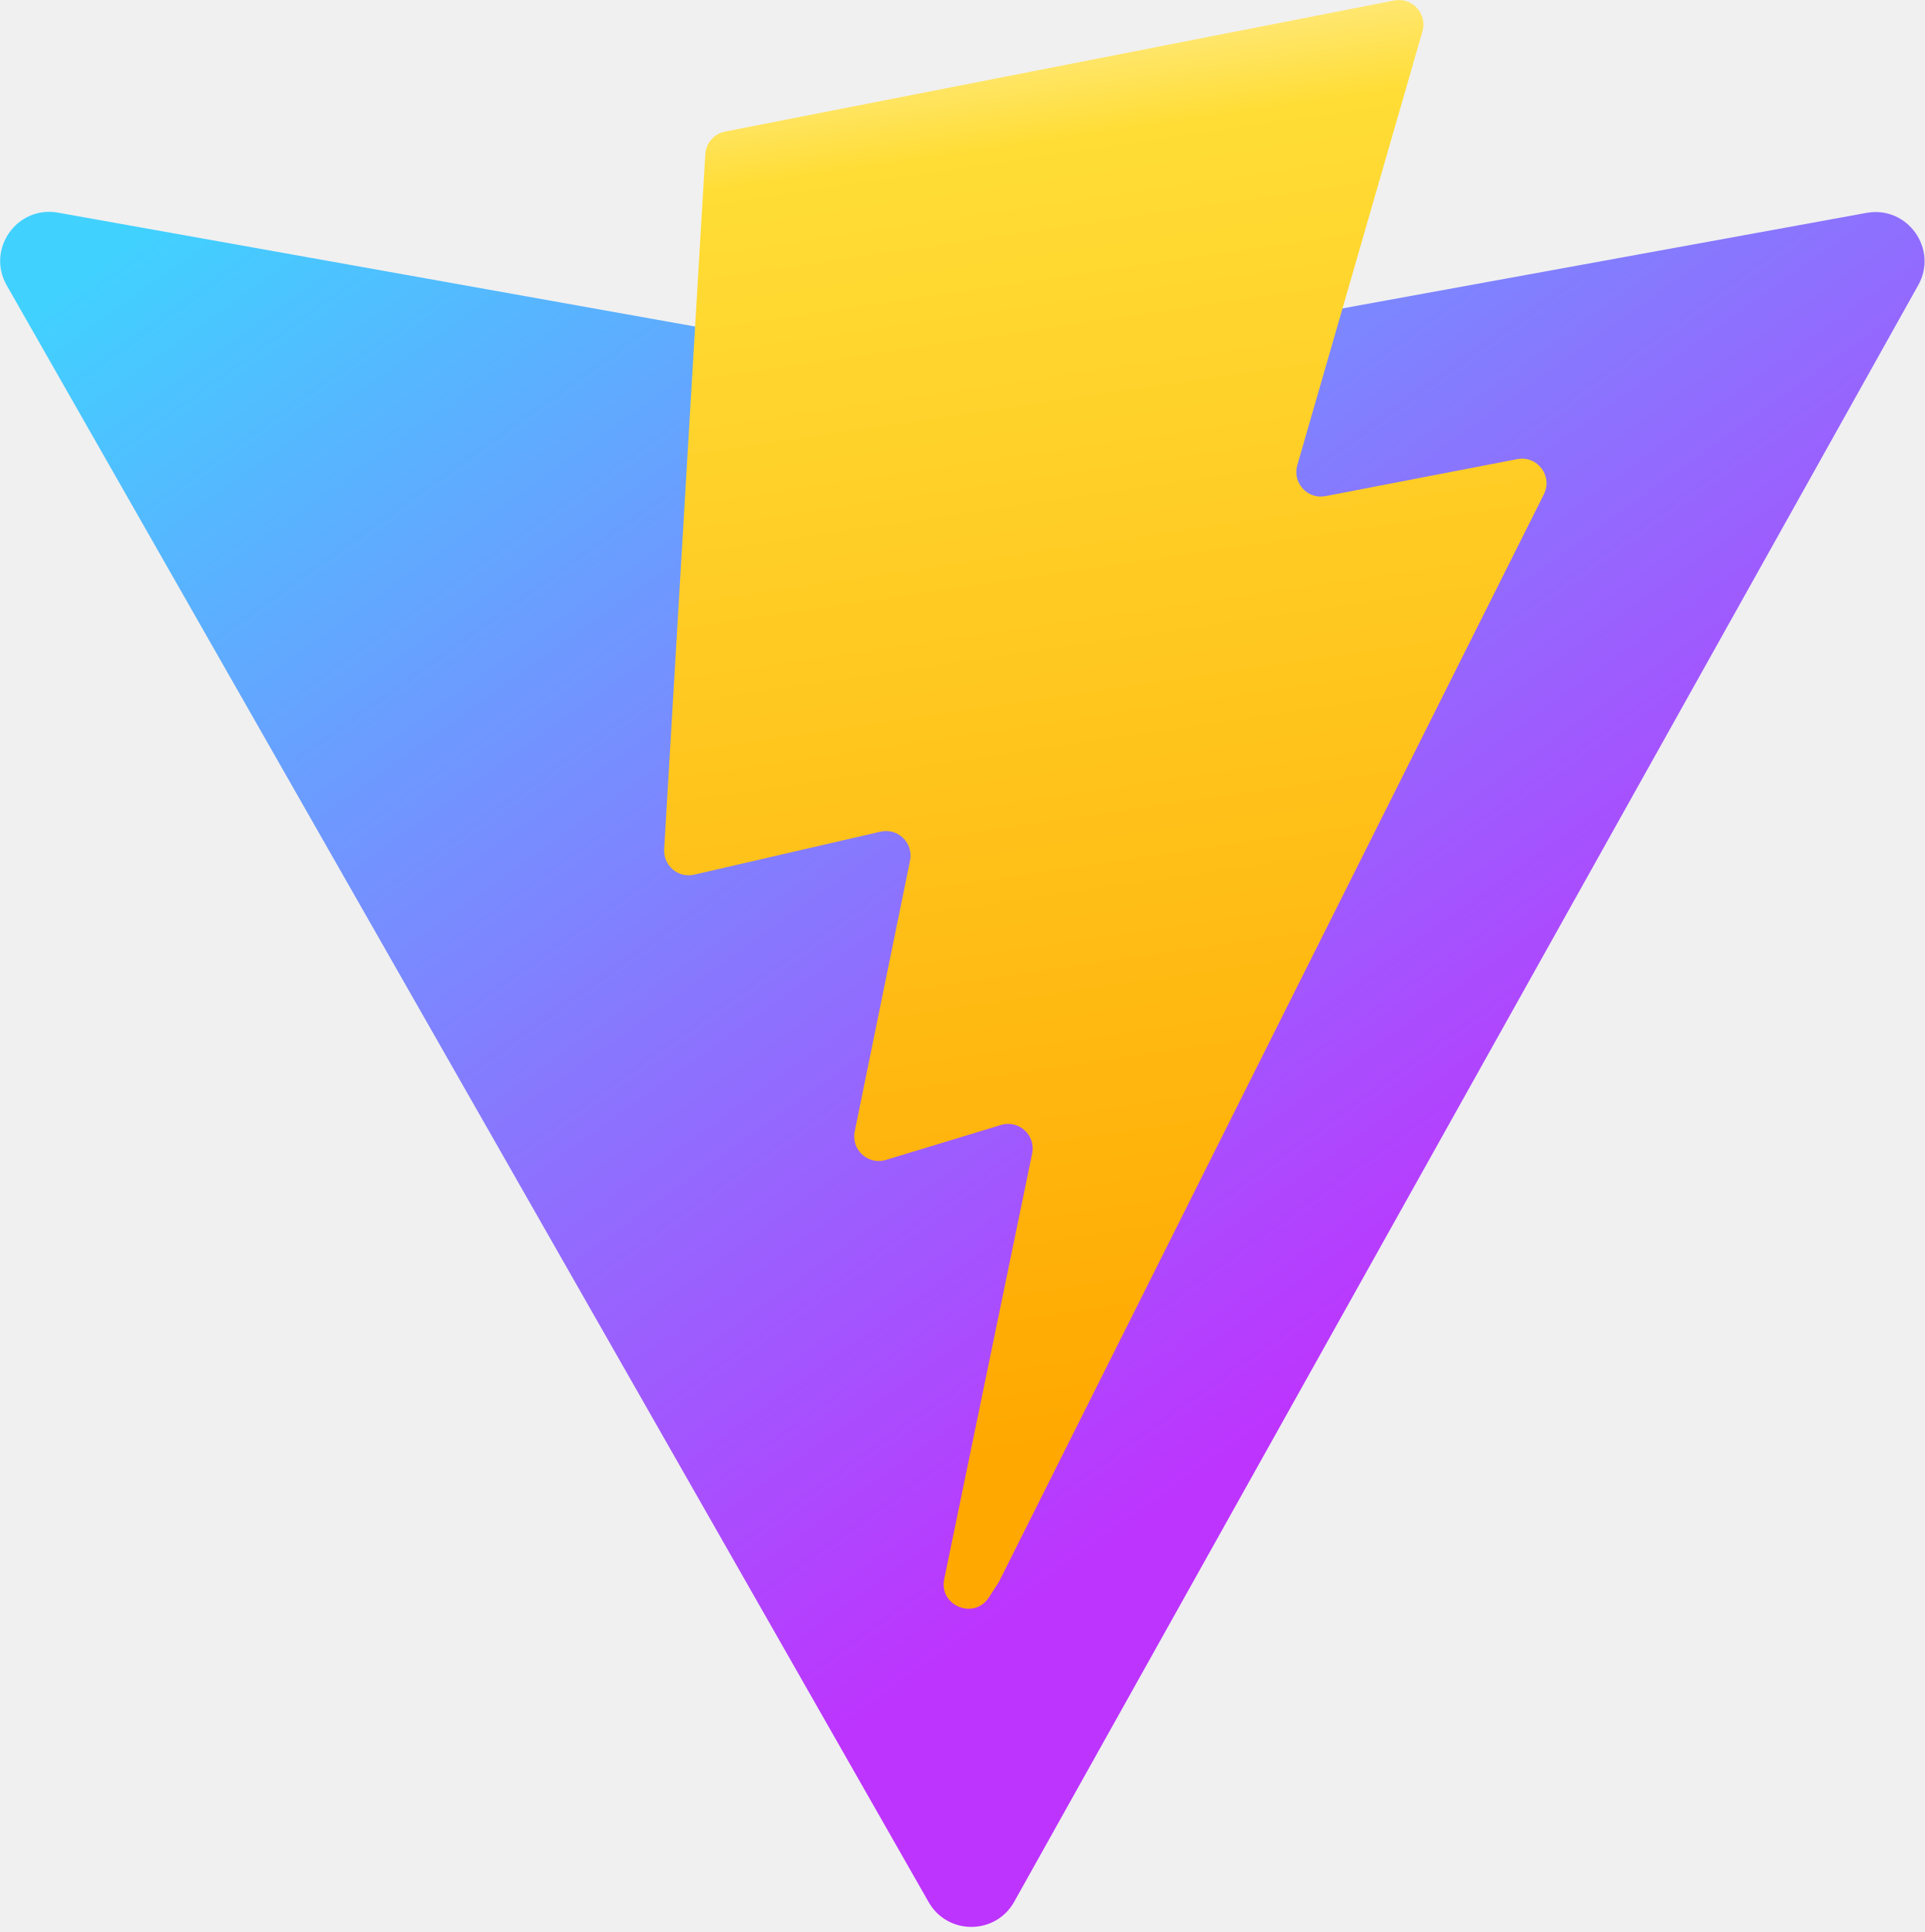
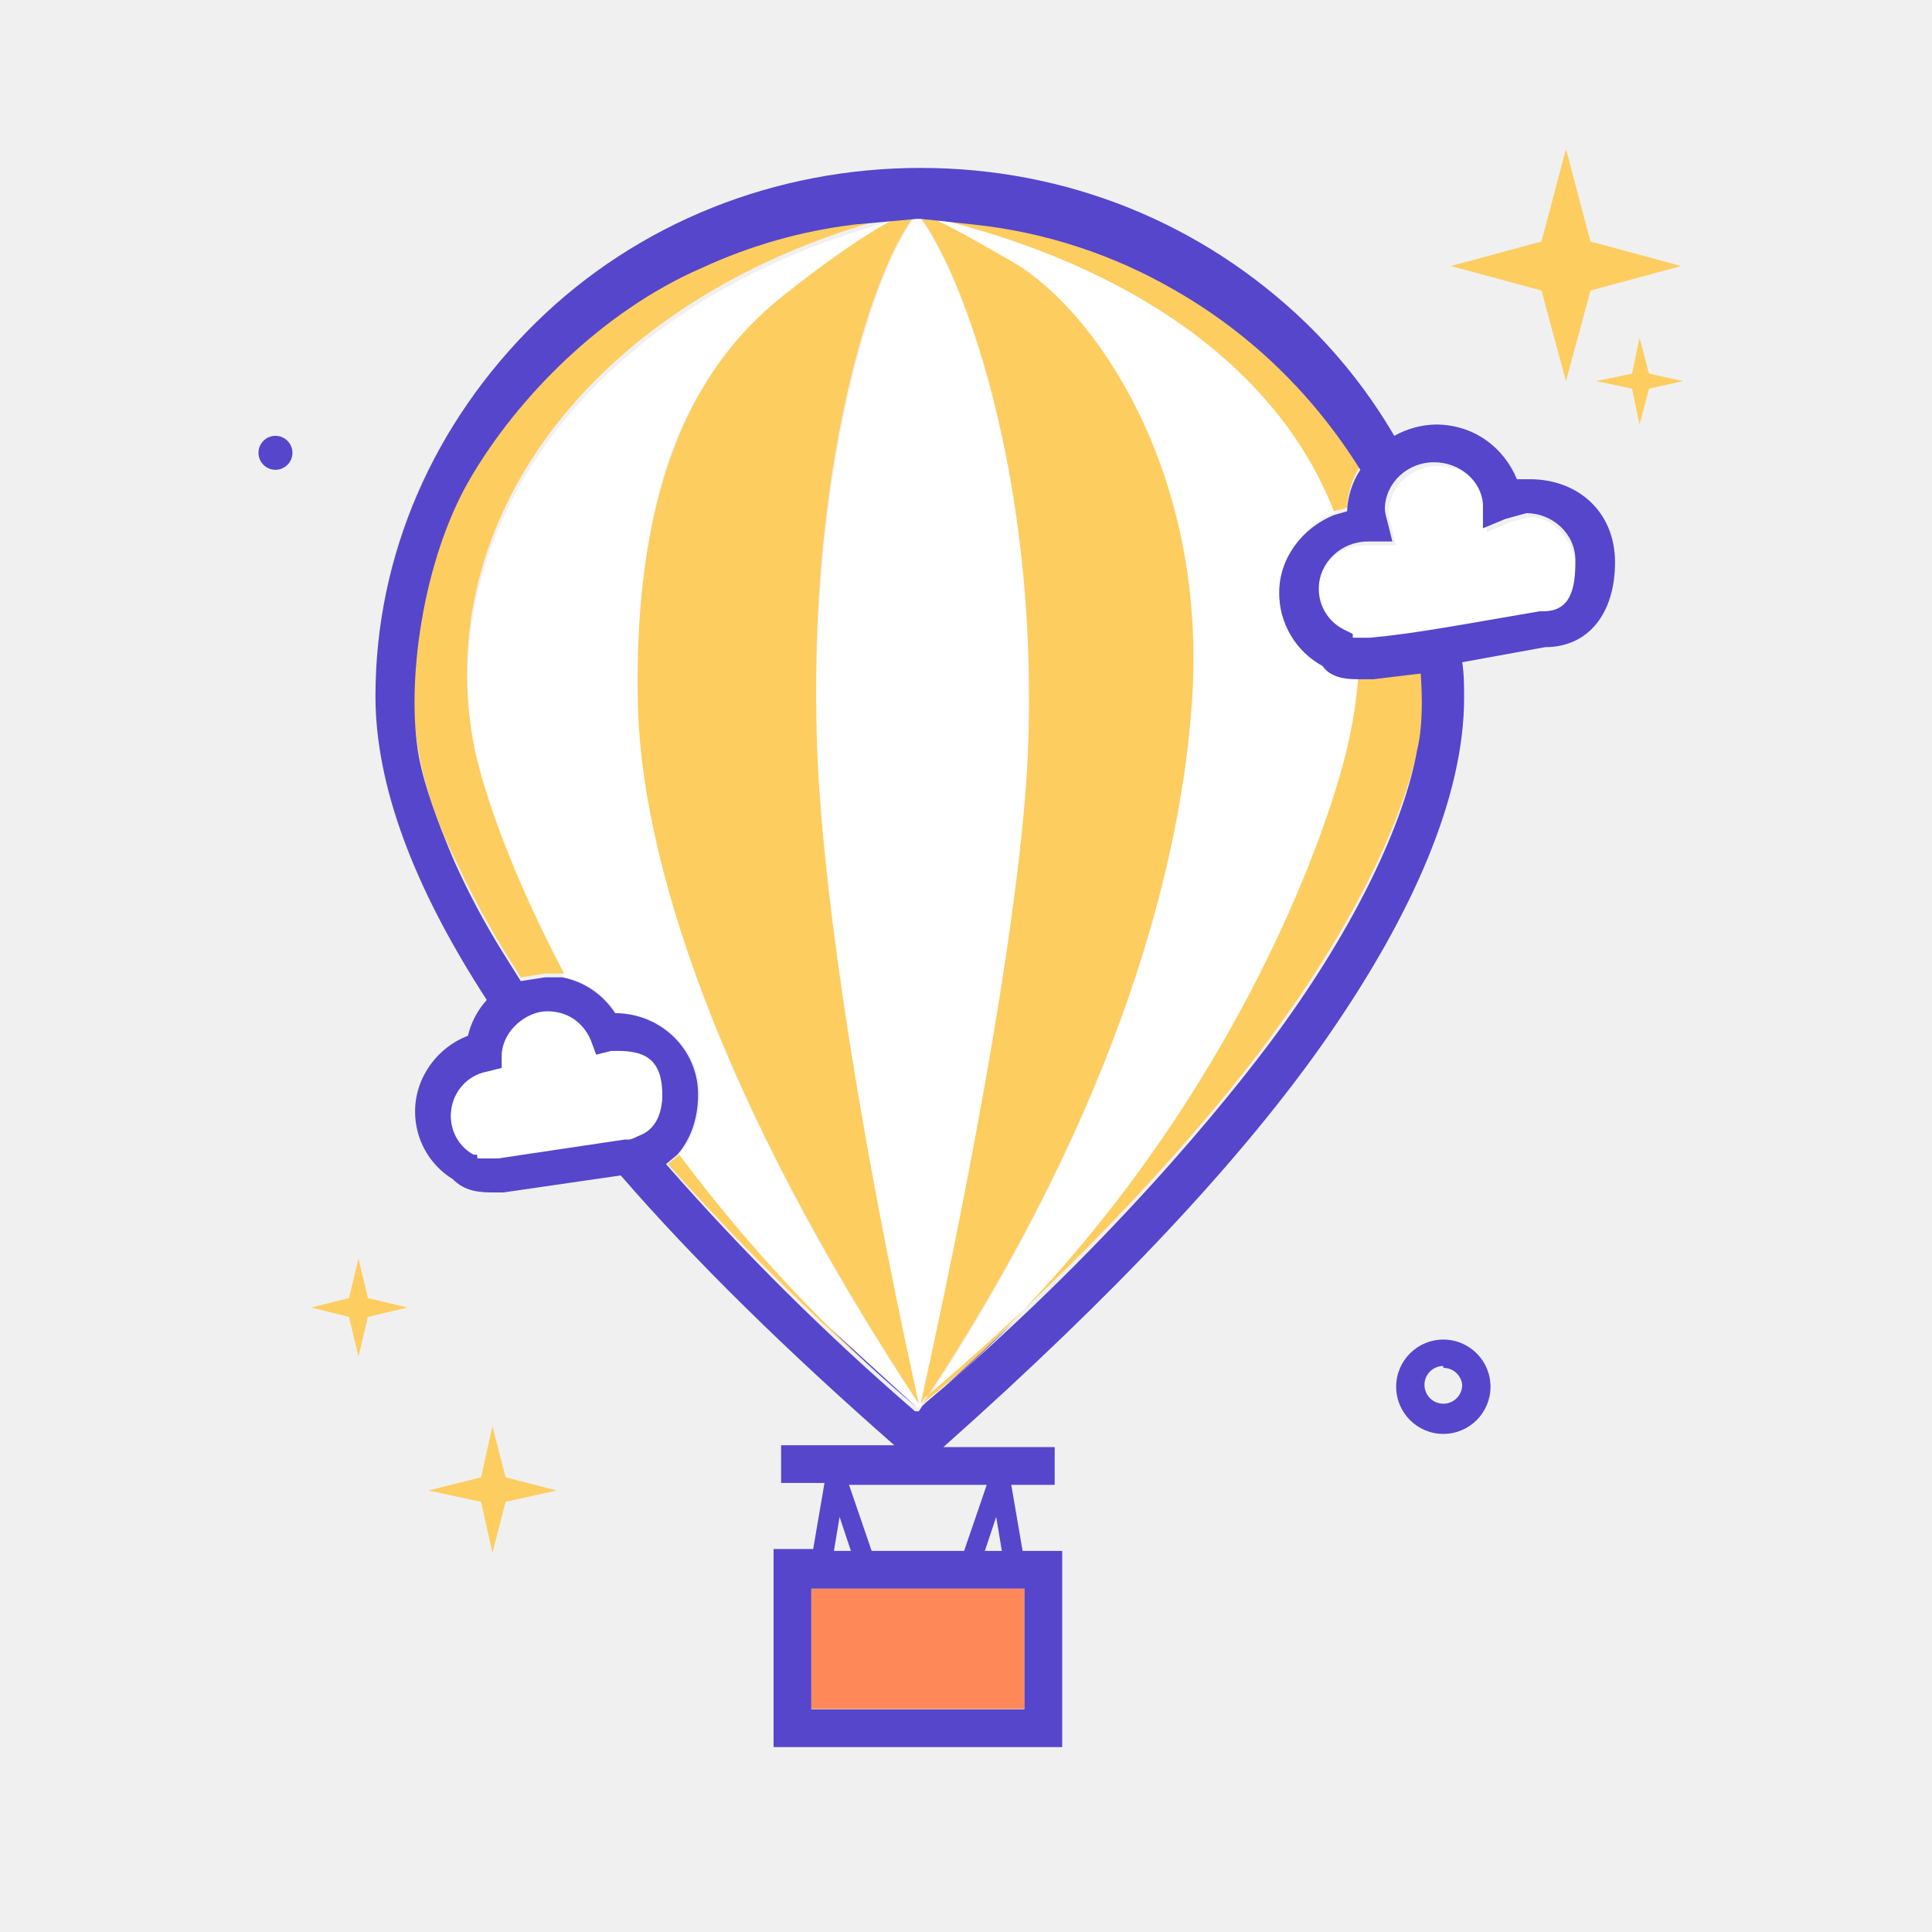
- <svg xmlns="http://www.w3.org/2000/svg" aria-hidden="true" role="img" class="iconify iconify--logos" width="31.88" height="32" preserveAspectRatio="xMidYMid meet" viewBox="0 0 256 257">
-   <defs>
-     <linearGradient id="IconifyId1813088fe1fbc01fb466" x1="-.828%" x2="57.636%" y1="7.652%" y2="78.411%">
-       <stop offset="0%" stop-color="#41D1FF" />
-       <stop offset="100%" stop-color="#BD34FE" />
-     </linearGradient>
-     <linearGradient id="IconifyId1813088fe1fbc01fb467" x1="43.376%" x2="50.316%" y1="2.242%" y2="89.03%">
-       <stop offset="0%" stop-color="#FFEA83" />
-       <stop offset="8.333%" stop-color="#FFDD35" />
-       <stop offset="100%" stop-color="#FFA800" />
-     </linearGradient>
-   </defs>
-   <path fill="url(#IconifyId1813088fe1fbc01fb466)" d="M255.153 37.938L134.897 252.976c-2.483 4.44-8.862 4.466-11.382.048L.875 37.958c-2.746-4.814 1.371-10.646 6.827-9.67l120.385 21.517a6.537 6.537 0 0 0 2.322-.004l117.867-21.483c5.438-.991 9.574 4.796 6.877 9.62Z" />
-   <path fill="url(#IconifyId1813088fe1fbc01fb467)" d="M185.432.063L96.44 17.501a3.268 3.268 0 0 0-2.634 3.014l-5.474 92.456a3.268 3.268 0 0 0 3.997 3.378l24.777-5.718c2.318-.535 4.413 1.507 3.936 3.838l-7.361 36.047c-.495 2.426 1.782 4.5 4.151 3.78l15.304-4.649c2.372-.72 4.652 1.36 4.15 3.788l-11.698 56.621c-.732 3.542 3.979 5.473 5.943 2.437l1.313-2.028l72.516-144.72c1.215-2.423-.88-5.186-3.54-4.672l-25.505 4.922c-2.396.462-4.435-1.77-3.759-4.114l16.646-57.705c.677-2.35-1.37-4.583-3.769-4.113Z" />
+ <svg xmlns="http://www.w3.org/2000/svg" width="800px" height="800px" viewBox="0 0 1024 1024" class="icon" version="1.1">
+   <path d="M817 154l-48-13 48-13 13-49 13 49 48 13-48 13-13 48-13-48zM865 206l-19-4 19-4 4-19 5 19 18 4-18 4-5 19-4-19z" fill="#FDCD60" />
+   <path d="M185 698l-20-5 20-5 5-21 5 21 21 5-21 5-5 21-5-21z" fill="#FDCD60" />
+   <path d="M146 240m-9 0a9 9 0 1 0 18 0 9 9 0 1 0-18 0Z" fill="#5546CB" />
+   <path d="M255 796l-28-6 28-7 6-27 7 27 27 7-27 6-7 27-6-27z" fill="#FDCD60" />
+   <path d="M765 760a25 25 0 1 1 25-25 25 25 0 0 1-25 25z m0-36a10 10 0 1 0 10 10 10 10 0 0 0-10-9z" fill="#5546CB" />
+   <path d="M263 565a25 25 0 0 1-1-5c0-14 12-26 27-26s25 10 27 23l11-3c15 0 27 11 27 26s-6 26-21 26l-67 11c-10 1-13 0-14-3a26 26 0 0 1-15-23c0-14 12-26 27-26z" fill="#FFFFFF" />
+   <path d="M485 115c-23 30-56 137-52 280 2 63 17 183 54 350h1c37-167 55-287 57-350 5-144-35-251-58-280h-2zM517 117c40 6 76 17 107 35a269 269 0 0 0-107-35zM266 502a465 465 0 0 1-25-47 406 406 0 0 0 25 47zM486 746zM373 140c24-11 51-18 81-23a270 270 0 0 0-81 23z" fill="#FFFFFF" />
+   <path d="M493 115h-1c6 2 19 9 45 24 43 25 101 110 95 229-5 85-37 216-142 376l46-43c123-124 171-266 180-309a253 253 0 0 0 5-34c-7 0-14-1-18-7a44 44 0 0 1-23-39c0-19 12-35 29-41-32-77-111-131-216-156zM440 704l46 42h2C381 585 340 457 339 372c-2-129 30-176 78-214s57-40 65-43h-1c-165 41-254 164-229 286 4 21 19 64 47 117a43 43 0 0 1 28 19c24 0 44 19 44 43 0 13-4 24-11 32a816 816 0 0 0 80 92z" fill="#FFFFFF" />
+   <path d="M491 115zM490 744c17-14 32-28 47-43l-46 43zM488 746zM486 115zM484 114zM488 746zM486 746l-46-42q21 21 46 42zM487 746z" fill="#5546CB" />
+   <path d="M720 358a253 253 0 0 1-5 34c-9 43-57 184-179 309-14 15-30 29-47 43 106-160 138-291 143-376 7-119-52-204-95-229-26-15-39-22-45-24h1c105 25 184 79 214 156l7-2a43 43 0 0 1 7-22c-25-41-58-73-98-95s-67-29-107-35l-28-3h-1c23 30 63 137 58 280-2 63-20 182-57 350h-1c-37-168-52-287-54-350-5-144 29-251 52-280h1l-33 3c-30 4-56 12-81 23-53 23-93 61-123 112s-34 107-27 147c3 17 9 36 19 56a465 465 0 0 0 25 47l10 16 13-2h10c-28-53-42-95-47-117-26-122 63-245 228-286h1c-8 3-27 13-65 43s-80 85-78 214c1 85 43 213 149 374h1l2-3c96-81 163-162 189-199 39-54 65-108 73-148 2-12 3-27 2-44l-25 3zM486 746q-25-21-46-42a816 816 0 0 1-80-92l-6 5a1333 1333 0 0 0 132 129z" fill="#FDCD60" />
+   <path d="M430 842h113v63.81H430z" fill="#FF8859" />
+   <path d="M811 274l-11 3-12 5v-13c-1-13-12-22-26-22s-26 11-26 25a24 24 0 0 0 1 5l3 12h-16c-14 0-26 11-26 25a24 24 0 0 0 14 22l4 2v2h9c23-2 49-7 90-14h2c15 0 18-13 18-25s-10-27-24-27z" fill="#FFFFFF" />
+   <path d="M811 254h-7c-7-17-23-29-43-29a47 47 0 0 0-22 6 282 282 0 0 0-47-60c-55-53-127-82-204-82s-150 29-204 82-85 123-85 198c0 47 20 101 59 161a43 43 0 0 0-10 19c-16 6-28 22-28 40a42 42 0 0 0 20 36c5 5 11 7 20 7h7l62-9c39 45 88 93 145 143h-60v20h23l-6 35h-21v105h153V822h-21l-6-35h23v-20h-59c90-80 159-153 204-218s72-127 72-179c0-6 0-13-1-19l44-8c23 0 37-18 37-45s-20-44-45-44zM264 614h-11v-2h-2a23 23 0 0 1-12-20c0-11 8-20 19-23l8-2v-8c1-12 11-22 24-22s19 6 23 15l3 8 8-2h3c13 0 24 10 24 23s-13 23-18 23h-2z m181 190l6 18h-9z m98 38v64H430v-64z m-12-20h-9l6-18z m-8-35l-12 35h-49l-12-35z m228-389c-7 39-33 93-73 148-27 37-93 118-189 199l-2 3h-2a1333 1333 0 0 1-132-131l6-5c7-8 11-19 11-32 0-24-20-43-44-43a43 43 0 0 0-28-19h-9l-13 2-10-16a406 406 0 0 1-25-47c-9-21-16-40-19-56-7-39 2-104 27-147s70-89 123-112a270 270 0 0 1 81-23l33-3h2l28 3a269 269 0 0 1 107 35c40 23 73 55 98 95a43 43 0 0 0-7 22l-7 2c-17 7-29 23-29 41a44 44 0 0 0 23 39c4 6 12 7 18 7h9l25-3c1 14 1 29-2 41z m67-74h-2c-41 7-67 12-90 14h-9v-2l-4-2a24 24 0 0 1-14-22c0-14 12-25 26-25h13l-3-12a24 24 0 0 1-1-5c0-14 12-25 26-25s25 10 26 22v13l12-5 11-3c14 0 26 11 26 25s-2 27-17 27z" fill="#5546CB" />
+   <path d="M332 603h1c5 0 18-3 18-23s-11-23-24-23h-3l-8 2-3-8c-4-9-12-15-23-15s-23 10-24 22v8l-8 2c-11 2-19 12-19 23a23 23 0 0 0 12 20h2v2h11l67-10z" fill="#FFFFFF" />
</svg>
